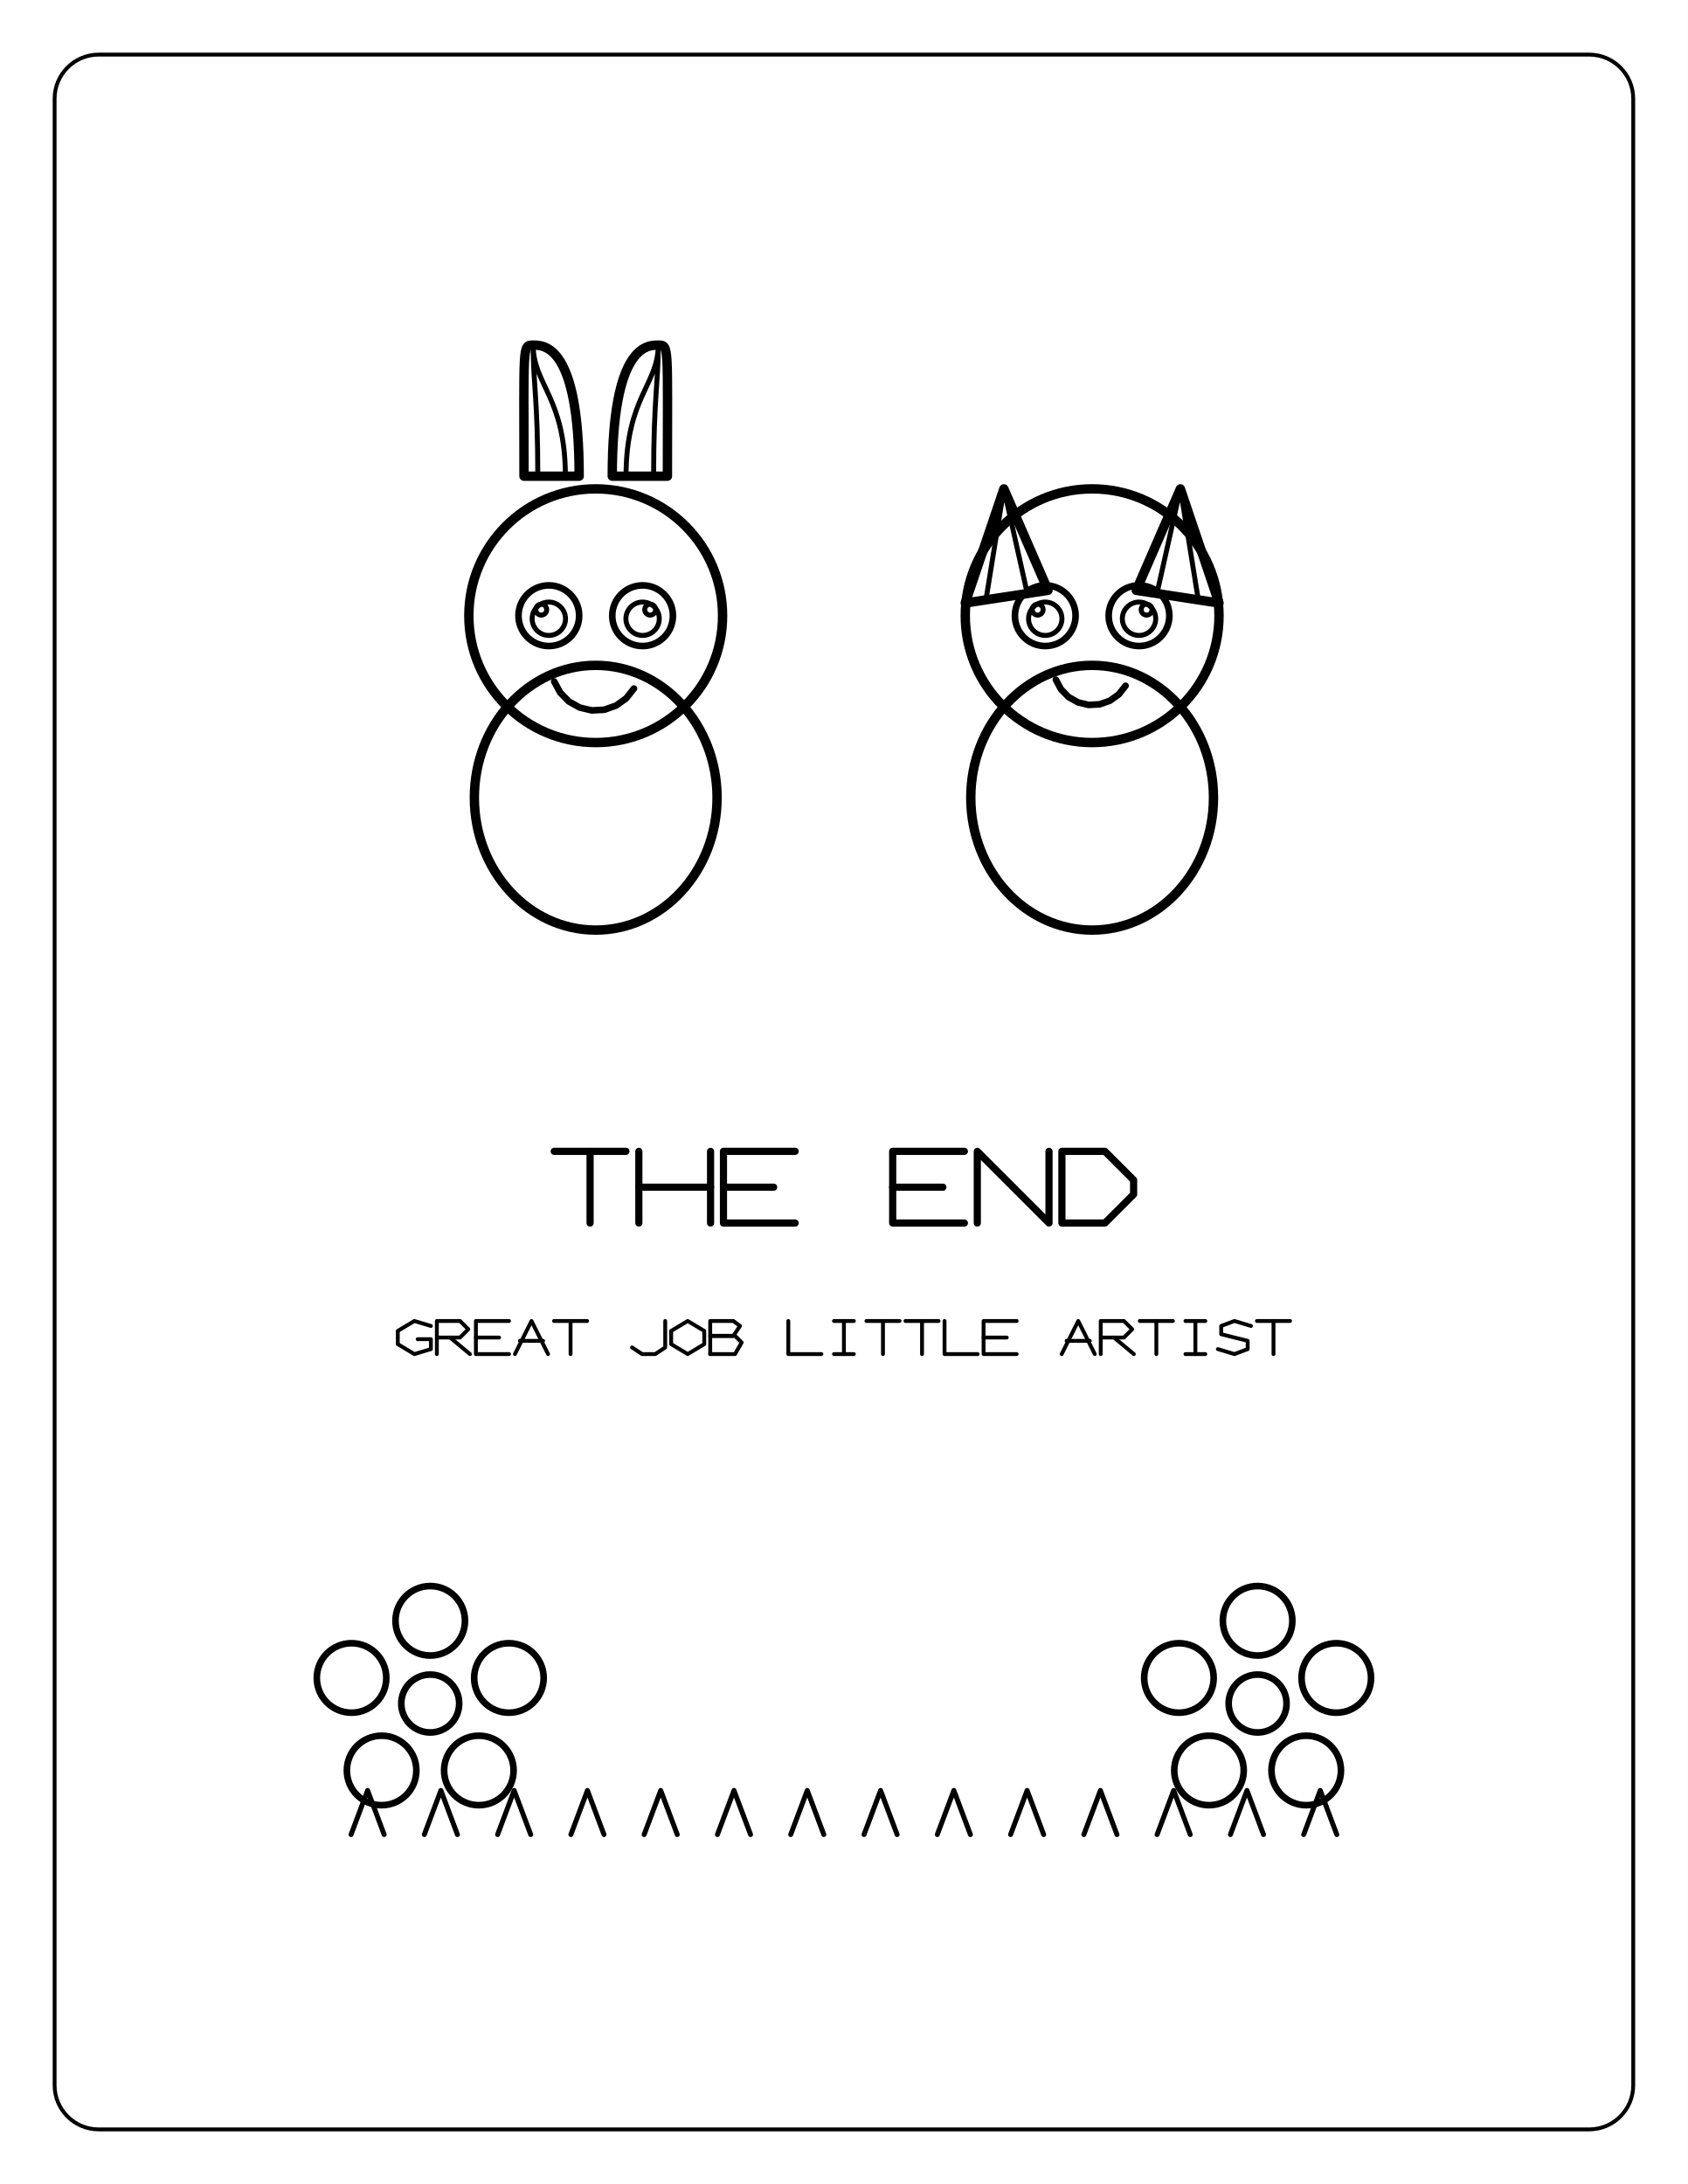
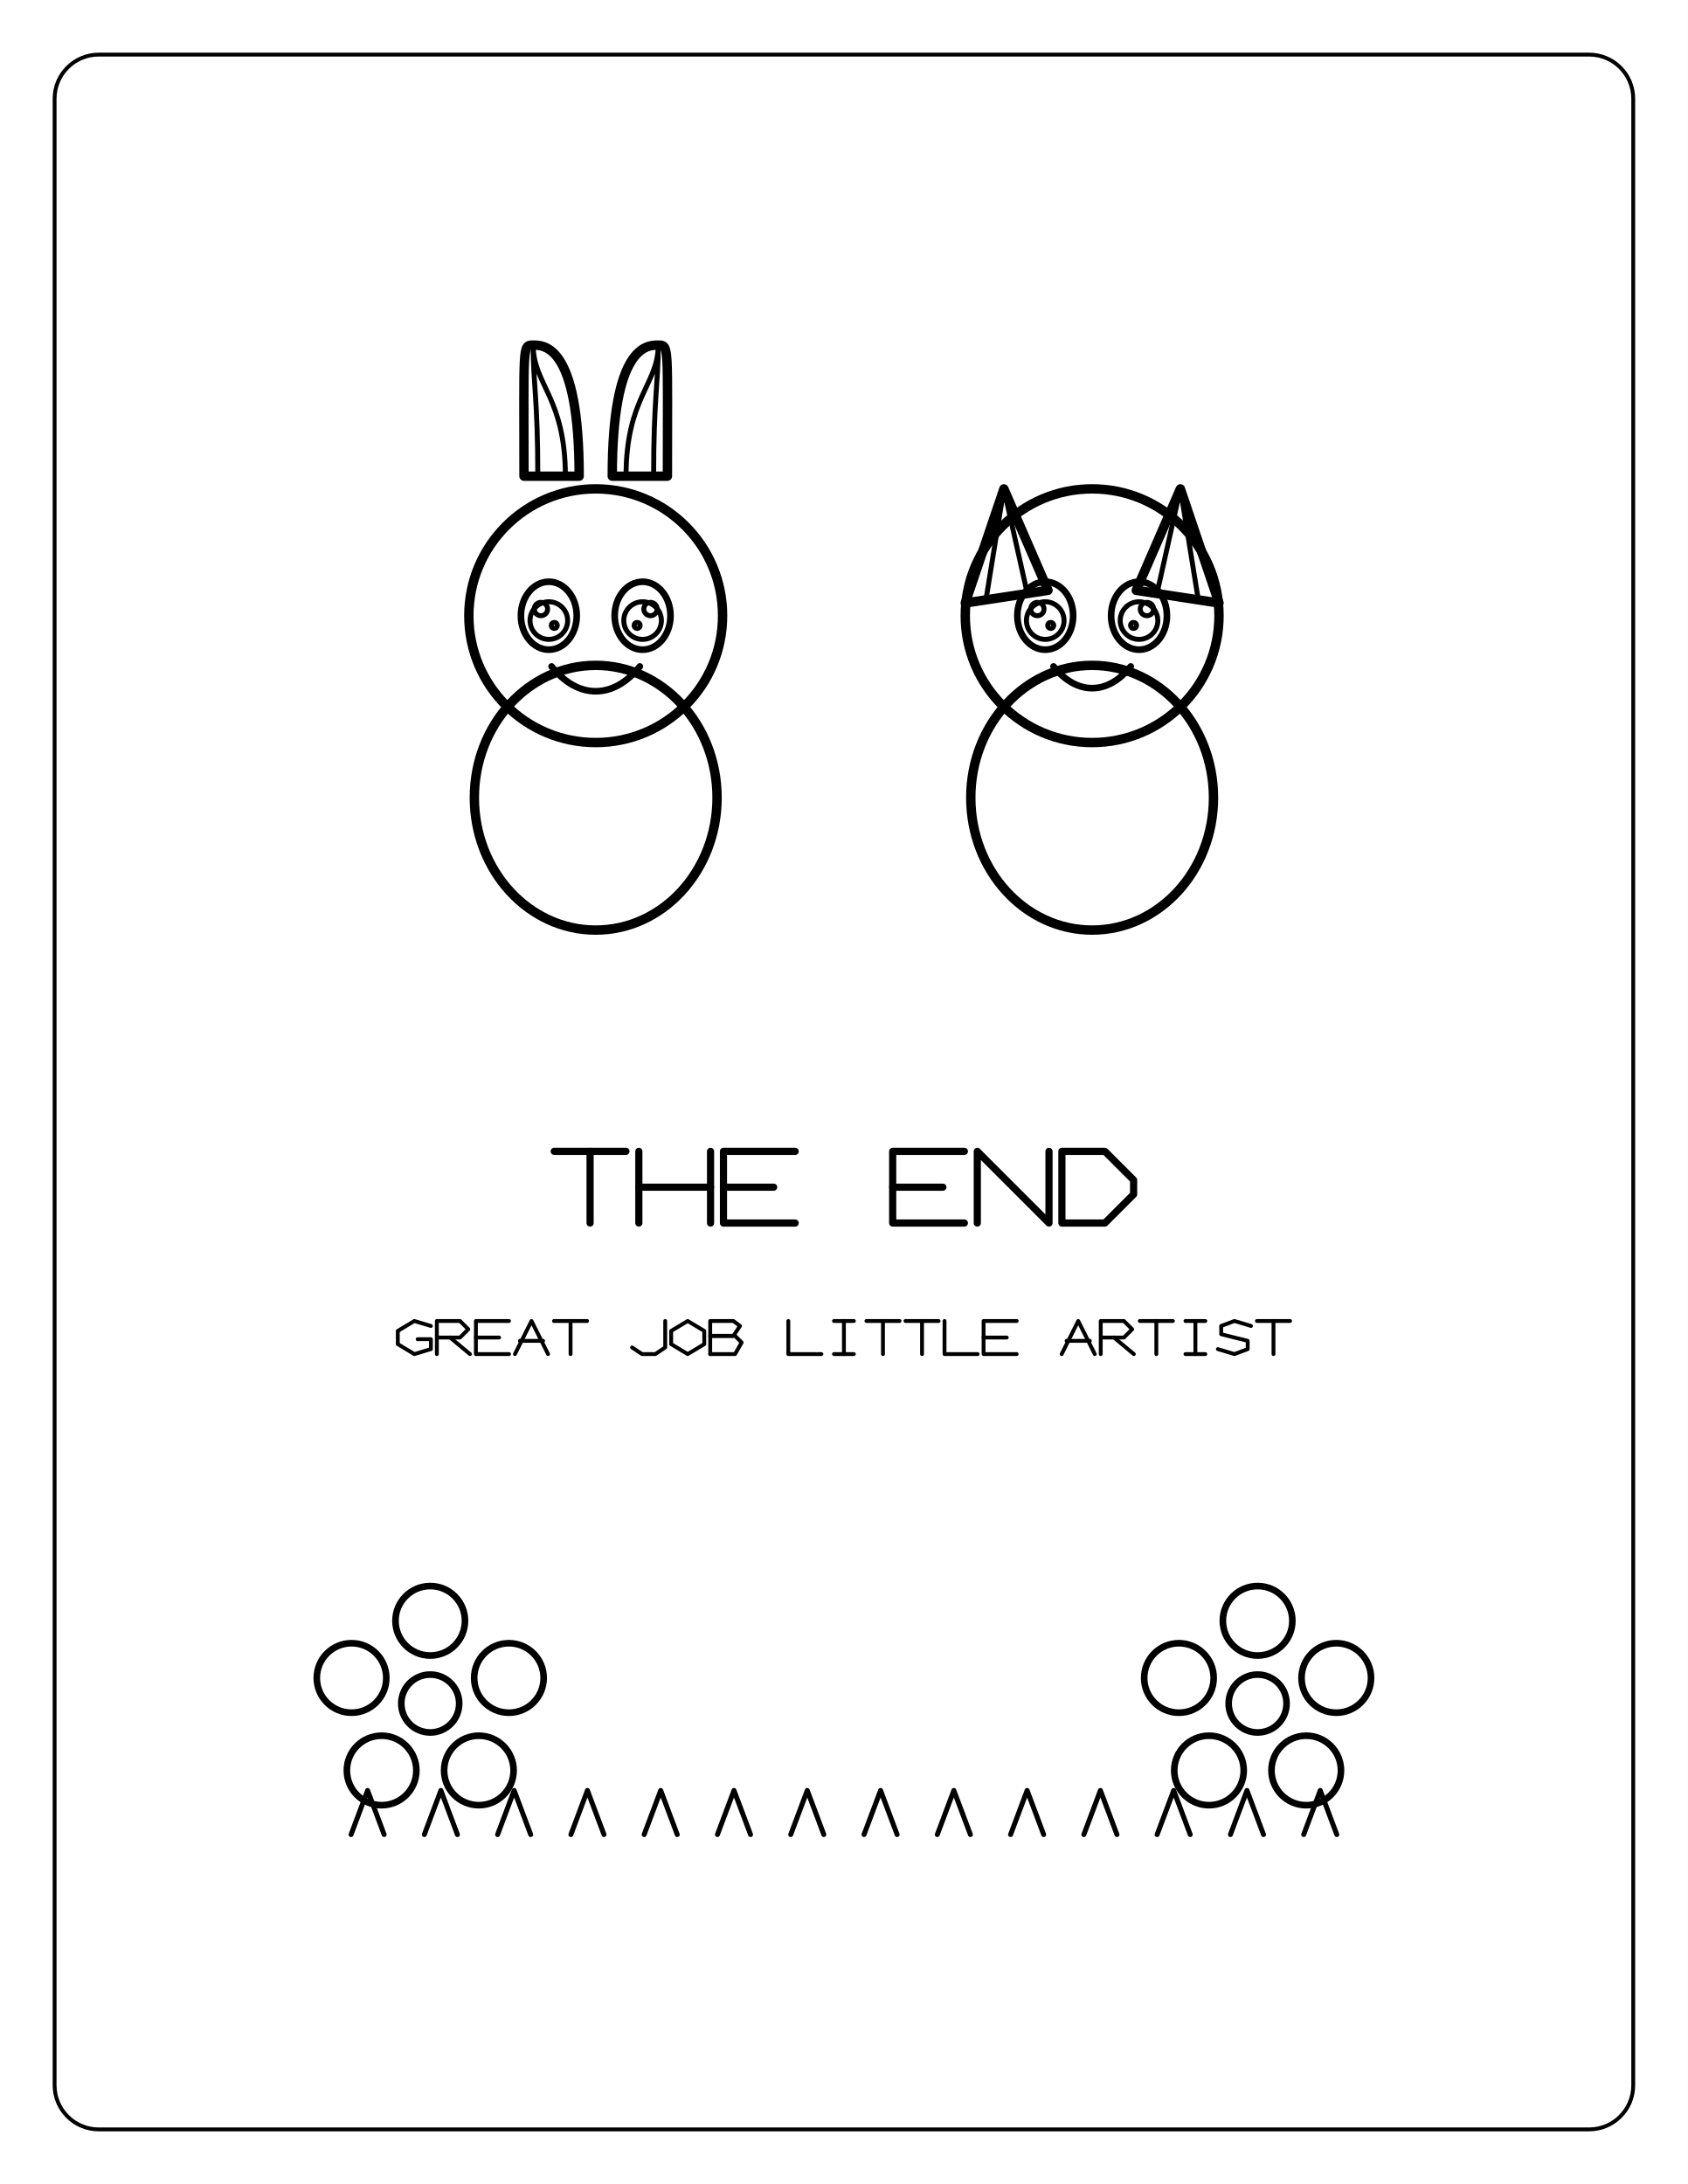
<svg xmlns="http://www.w3.org/2000/svg" width="612" height="792" viewBox="0 0 612 792">
  <rect x="0" y="0" width="612" height="792" fill="white" />
  <path d="M 35.8 19.8 L 576.2 19.8 C 585.04 19.8 592.2 26.96 592.2 35.8 L 592.2 756.2 C 592.2 765.04 585.04 772.2 576.2 772.2 L 35.8 772.2 C 26.96 772.2 19.8 765.04 19.8 756.2 L 19.8 35.8 C 19.8 26.96 26.96 19.8 35.8 19.8 Z" fill="none" stroke="black" stroke-width="1.4" stroke-linecap="round" stroke-linejoin="round" />
  <path d="M 262 223.28 C 262 248.69 241.41 269.28 216 269.28 C 190.59 269.28 170 248.69 170 223.28 C 170 197.87 190.59 177.28 216 177.28 C 241.41 177.28 262 197.87 262 223.28 Z" fill="none" stroke="black" stroke-width="3.4" stroke-linecap="round" stroke-linejoin="round" />
  <path d="M 190 172.68 C 190 125.15 189.32 125.15 193.32 125.15 C 197.32 125.15 210 125.15 210 172.68 Z" fill="none" stroke="black" stroke-width="3.4" stroke-linecap="round" stroke-linejoin="round" />
  <path d="M 195 172.68 C 195 144.16 193.32 139.41 193.32 125.15 C 193.32 139.41 205 144.16 205 172.68" fill="none" stroke="black" stroke-width="1.8" stroke-linecap="round" stroke-linejoin="round" />
  <path d="M 222 172.68 C 222 125.15 234.68 125.15 238.68 125.15 C 242.68 125.15 242 125.15 242 172.68 Z" fill="none" stroke="black" stroke-width="3.4" stroke-linecap="round" stroke-linejoin="round" />
  <path d="M 227 172.68 C 227 144.16 238.68 139.41 238.68 125.15 C 238.68 139.41 237 144.16 237 172.68" fill="none" stroke="black" stroke-width="1.8" stroke-linecap="round" stroke-linejoin="round" />
-   <path d="M 210 223.28 C 210 229.36 205.08 234.28 199 234.28 C 192.92 234.28 188 229.36 188 223.28 C 188 217.2 192.92 212.28 199 212.28 C 205.08 212.28 210 217.2 210 223.28 Z" fill="none" stroke="black" stroke-width="2.4" stroke-linecap="round" stroke-linejoin="round" />
-   <path d="M 205.05 224.38 C 205.05 227.72 202.34 230.43 199 230.43 C 195.66 230.43 192.95 227.72 192.95 224.38 C 192.95 221.04 195.66 218.33 199 218.33 C 202.34 218.33 205.05 221.04 205.05 224.38 Z" fill="none" stroke="black" stroke-width="1.8" stroke-linecap="round" stroke-linejoin="round" />
-   <path d="M 198.23 221.08 C 198.23 222.17 197.34 223.06 196.25 223.06 C 195.16 223.06 194.27 222.17 194.27 221.08 C 194.27 219.99 195.16 219.1 196.25 219.1 C 197.34 219.1 198.23 219.99 198.23 221.08 Z" fill="none" stroke="black" stroke-width="1.8" stroke-linecap="round" stroke-linejoin="round" />
-   <path d="M 244 223.28 C 244 229.36 239.08 234.28 233 234.28 C 226.92 234.28 222 229.36 222 223.28 C 222 217.2 226.92 212.28 233 212.28 C 239.08 212.28 244 217.2 244 223.28 Z" fill="none" stroke="black" stroke-width="2.4" stroke-linecap="round" stroke-linejoin="round" />
-   <path d="M 239.05 224.38 C 239.05 227.72 236.34 230.43 233 230.43 C 229.66 230.43 226.95 227.72 226.95 224.38 C 226.95 221.04 229.66 218.33 233 218.33 C 236.34 218.33 239.05 221.04 239.05 224.38 Z" fill="none" stroke="black" stroke-width="1.8" stroke-linecap="round" stroke-linejoin="round" />
-   <path d="M 237.73 221.08 C 237.73 222.17 236.84 223.06 235.75 223.06 C 234.66 223.06 233.77 222.17 233.77 221.08 C 233.77 219.99 234.66 219.1 235.75 219.1 C 236.84 219.1 237.73 219.99 237.73 221.08 Z" fill="none" stroke="black" stroke-width="1.8" stroke-linecap="round" stroke-linejoin="round" />
-   <path d="M 229.86 249.68 L 227.06 253.24 L 223.39 255.87 L 219.12 257.37 L 214.61 257.62 L 210.2 256.59 L 206.26 254.37 L 203.1 251.14 L 200.96 247.15" fill="none" stroke="black" stroke-width="2.4" stroke-linecap="round" stroke-linejoin="round" />
+   <path d="M 209.12 223.28 C 209.12 230.08 204.59 235.6 199 235.6 C 193.41 235.6 188.88 230.08 188.88 223.28 C 188.88 216.48 193.41 210.96 199 210.96 C 204.59 210.96 209.12 216.48 209.12 223.28 Z" fill="none" stroke="black" stroke-width="2.4" stroke-linecap="round" stroke-linejoin="round" />
+   <path d="M 205.82 225.04 C 205.82 228.81 202.77 231.86 199 231.86 C 195.23 231.86 192.18 228.81 192.18 225.04 C 192.18 221.27 195.23 218.22 199 218.22 C 202.77 218.22 205.82 221.27 205.82 225.04 Z" fill="none" stroke="black" stroke-width="1.8" stroke-linecap="round" stroke-linejoin="round" />
+   <path d="M 198.56 220.86 C 198.56 222.2 197.48 223.28 196.14 223.28 C 194.8 223.28 193.72 222.2 193.72 220.86 C 193.72 219.52 194.8 218.44 196.14 218.44 C 197.48 218.44 198.56 219.52 198.56 220.86 Z" fill="none" stroke="black" stroke-width="1.8" stroke-linecap="round" stroke-linejoin="round" />
+   <path d="M 202.08 226.8 C 202.08 227.41 201.59 227.9 200.98 227.9 C 200.37 227.9 199.88 227.41 199.88 226.8 C 199.88 226.19 200.37 225.7 200.98 225.7 C 201.59 225.7 202.08 226.19 202.08 226.8 Z" fill="none" stroke="black" stroke-width="1.8" stroke-linecap="round" stroke-linejoin="round" />
+   <path d="M 243.12 223.28 C 243.12 230.08 238.59 235.6 233 235.6 C 227.41 235.6 222.88 230.08 222.88 223.28 C 222.88 216.48 227.41 210.96 233 210.96 C 238.59 210.96 243.12 216.48 243.12 223.28 Z" fill="none" stroke="black" stroke-width="2.4" stroke-linecap="round" stroke-linejoin="round" />
+   <path d="M 239.82 225.04 C 239.82 228.81 236.77 231.86 233 231.86 C 229.23 231.86 226.18 228.81 226.18 225.04 C 226.18 221.27 229.23 218.22 233 218.22 C 236.77 218.22 239.82 221.27 239.82 225.04 Z" fill="none" stroke="black" stroke-width="1.8" stroke-linecap="round" stroke-linejoin="round" />
+   <path d="M 238.28 220.86 C 238.28 222.2 237.2 223.28 235.86 223.28 C 234.52 223.28 233.44 222.2 233.44 220.86 C 233.44 219.52 234.52 218.44 235.86 218.44 C 237.2 218.44 238.28 219.52 238.28 220.86 Z" fill="none" stroke="black" stroke-width="1.8" stroke-linecap="round" stroke-linejoin="round" />
+   <path d="M 232.12 226.8 C 232.12 227.41 231.63 227.9 231.02 227.9 C 230.41 227.9 229.92 227.41 229.92 226.8 C 229.92 226.19 230.41 225.7 231.02 225.7 C 231.63 225.7 232.12 226.19 232.12 226.8 Z" fill="none" stroke="black" stroke-width="1.8" stroke-linecap="round" stroke-linejoin="round" />
+   <path d="M 200 241.68 C 209.6 253.68 222.4 253.68 232 241.68" fill="none" stroke="black" stroke-width="2.4" stroke-linecap="round" stroke-linejoin="round" />
  <path d="M 260 289.28 C 260 315.79 240.3 337.28 216 337.28 C 191.7 337.28 172 315.79 172 289.28 C 172 262.77 191.7 241.28 216 241.28 C 240.3 241.28 260 262.77 260 289.28 Z" fill="none" stroke="black" stroke-width="3.4" stroke-linecap="round" stroke-linejoin="round" />
  <path d="M 442 223.28 C 442 248.69 421.41 269.28 396 269.28 C 370.59 269.28 350 248.69 350 223.28 C 350 197.87 370.59 177.28 396 177.28 C 421.41 177.28 442 197.87 442 223.28 Z" fill="none" stroke="black" stroke-width="3.4" stroke-linecap="round" stroke-linejoin="round" />
  <path d="M 350 218.68 L 364 177.28 L 380 214.08 Z" fill="none" stroke="black" stroke-width="3.4" stroke-linecap="round" stroke-linejoin="round" />
  <path d="M 357.5 217.53 L 364 177.28 L 372.5 215.23" fill="none" stroke="black" stroke-width="1.8" stroke-linecap="round" stroke-linejoin="round" />
  <path d="M 412 214.08 L 428 177.28 L 442 218.68 Z" fill="none" stroke="black" stroke-width="3.4" stroke-linecap="round" stroke-linejoin="round" />
  <path d="M 419.5 215.23 L 428 177.28 L 434.5 217.53" fill="none" stroke="black" stroke-width="1.8" stroke-linecap="round" stroke-linejoin="round" />
-   <path d="M 390 223.28 C 390 229.36 385.08 234.28 379 234.28 C 372.92 234.28 368 229.36 368 223.28 C 368 217.2 372.92 212.28 379 212.28 C 385.08 212.28 390 217.2 390 223.28 Z" fill="none" stroke="black" stroke-width="2.4" stroke-linecap="round" stroke-linejoin="round" />
-   <path d="M 385.05 224.38 C 385.05 227.72 382.34 230.43 379 230.43 C 375.66 230.43 372.95 227.72 372.95 224.38 C 372.95 221.04 375.66 218.33 379 218.33 C 382.34 218.33 385.05 221.04 385.05 224.38 Z" fill="none" stroke="black" stroke-width="1.8" stroke-linecap="round" stroke-linejoin="round" />
-   <path d="M 378.23 221.08 C 378.23 222.17 377.34 223.06 376.25 223.06 C 375.16 223.06 374.27 222.17 374.27 221.08 C 374.27 219.99 375.16 219.1 376.25 219.1 C 377.34 219.1 378.23 219.99 378.23 221.08 Z" fill="none" stroke="black" stroke-width="1.8" stroke-linecap="round" stroke-linejoin="round" />
-   <path d="M 424 223.28 C 424 229.36 419.08 234.28 413 234.28 C 406.92 234.28 402 229.36 402 223.28 C 402 217.2 406.92 212.28 413 212.28 C 419.08 212.28 424 217.2 424 223.28 Z" fill="none" stroke="black" stroke-width="2.4" stroke-linecap="round" stroke-linejoin="round" />
-   <path d="M 419.05 224.38 C 419.05 227.72 416.34 230.43 413 230.43 C 409.66 230.43 406.95 227.72 406.95 224.38 C 406.95 221.04 409.66 218.33 413 218.33 C 416.34 218.33 419.05 221.04 419.05 224.38 Z" fill="none" stroke="black" stroke-width="1.8" stroke-linecap="round" stroke-linejoin="round" />
-   <path d="M 417.73 221.08 C 417.73 222.17 416.84 223.06 415.75 223.06 C 414.66 223.06 413.77 222.17 413.77 221.08 C 413.77 219.99 414.66 219.1 415.75 219.1 C 416.84 219.1 417.73 219.99 417.73 221.08 Z" fill="none" stroke="black" stroke-width="1.8" stroke-linecap="round" stroke-linejoin="round" />
-   <path d="M 408.12 248.68 L 405.68 251.79 L 402.46 254.1 L 398.73 255.41 L 394.78 255.63 L 390.93 254.73 L 387.48 252.79 L 384.71 249.96 L 382.84 246.47" fill="none" stroke="black" stroke-width="2.4" stroke-linecap="round" stroke-linejoin="round" />
+   <path d="M 389.12 223.28 C 389.12 230.08 384.59 235.6 379 235.6 C 373.41 235.6 368.88 230.08 368.88 223.28 C 368.88 216.48 373.41 210.96 379 210.96 C 384.59 210.96 389.12 216.48 389.12 223.28 Z" fill="none" stroke="black" stroke-width="2.4" stroke-linecap="round" stroke-linejoin="round" />
+   <path d="M 385.82 225.04 C 385.82 228.81 382.77 231.86 379 231.86 C 375.23 231.86 372.18 228.81 372.18 225.04 C 372.18 221.27 375.23 218.22 379 218.22 C 382.77 218.22 385.82 221.27 385.82 225.04 Z" fill="none" stroke="black" stroke-width="1.8" stroke-linecap="round" stroke-linejoin="round" />
+   <path d="M 378.56 220.86 C 378.56 222.2 377.48 223.28 376.14 223.28 C 374.8 223.28 373.72 222.2 373.72 220.86 C 373.72 219.52 374.8 218.44 376.14 218.44 C 377.48 218.44 378.56 219.52 378.56 220.86 Z" fill="none" stroke="black" stroke-width="1.8" stroke-linecap="round" stroke-linejoin="round" />
+   <path d="M 382.08 226.8 C 382.08 227.41 381.59 227.9 380.98 227.9 C 380.37 227.9 379.88 227.41 379.88 226.8 C 379.88 226.19 380.37 225.7 380.98 225.7 C 381.59 225.7 382.08 226.19 382.08 226.8 Z" fill="none" stroke="black" stroke-width="1.8" stroke-linecap="round" stroke-linejoin="round" />
+   <path d="M 423.12 223.28 C 423.12 230.08 418.59 235.6 413 235.6 C 407.41 235.6 402.88 230.08 402.88 223.28 C 402.88 216.48 407.41 210.96 413 210.96 C 418.59 210.96 423.12 216.48 423.12 223.28 Z" fill="none" stroke="black" stroke-width="2.4" stroke-linecap="round" stroke-linejoin="round" />
+   <path d="M 419.82 225.04 C 419.82 228.81 416.77 231.86 413 231.86 C 409.23 231.86 406.18 228.81 406.18 225.04 C 406.18 221.27 409.23 218.22 413 218.22 C 416.77 218.22 419.82 221.27 419.82 225.04 Z" fill="none" stroke="black" stroke-width="1.8" stroke-linecap="round" stroke-linejoin="round" />
+   <path d="M 418.28 220.86 C 418.28 222.2 417.2 223.28 415.86 223.28 C 414.52 223.28 413.44 222.2 413.44 220.86 C 413.44 219.52 414.52 218.44 415.86 218.44 C 417.2 218.44 418.28 219.52 418.28 220.86 Z" fill="none" stroke="black" stroke-width="1.8" stroke-linecap="round" stroke-linejoin="round" />
+   <path d="M 412.12 226.8 C 412.12 227.41 411.63 227.9 411.02 227.9 C 410.41 227.9 409.92 227.41 409.92 226.8 C 409.92 226.19 410.41 225.7 411.02 225.7 C 411.63 225.7 412.12 226.19 412.12 226.8 Z" fill="none" stroke="black" stroke-width="1.8" stroke-linecap="round" stroke-linejoin="round" />
+   <path d="M 382 241.68 C 390.4 252.18 401.6 252.18 410 241.68" fill="none" stroke="black" stroke-width="2.4" stroke-linecap="round" stroke-linejoin="round" />
  <path d="M 440 289.28 C 440 315.79 420.3 337.28 396 337.28 C 371.7 337.28 352 315.79 352 289.28 C 352 262.77 371.7 241.28 396 241.28 C 420.3 241.28 440 262.77 440 289.28 Z" fill="none" stroke="black" stroke-width="3.4" stroke-linecap="round" stroke-linejoin="round" />
  <path d="M 200.96 417.52 L 226.96 417.52" fill="none" stroke="black" stroke-width="2.6" stroke-linecap="round" stroke-linejoin="round" />
  <path d="M 213.96 417.52 L 213.96 443.52" fill="none" stroke="black" stroke-width="2.6" stroke-linecap="round" stroke-linejoin="round" />
  <path d="M 231.64 443.52 L 231.64 417.52" fill="none" stroke="black" stroke-width="2.6" stroke-linecap="round" stroke-linejoin="round" />
  <path d="M 257.64 443.52 L 257.64 417.52" fill="none" stroke="black" stroke-width="2.6" stroke-linecap="round" stroke-linejoin="round" />
  <path d="M 231.64 430.52 L 257.64 430.52" fill="none" stroke="black" stroke-width="2.6" stroke-linecap="round" stroke-linejoin="round" />
  <path d="M 288.32 417.52 L 262.32 417.52 L 262.32 443.52 L 288.32 443.52" fill="none" stroke="black" stroke-width="2.6" stroke-linecap="round" stroke-linejoin="round" />
  <path d="M 262.32 430.52 L 280.52 430.52" fill="none" stroke="black" stroke-width="2.6" stroke-linecap="round" stroke-linejoin="round" />
  <path d="M 349.68 417.52 L 323.68 417.52 L 323.68 443.52 L 349.68 443.52" fill="none" stroke="black" stroke-width="2.6" stroke-linecap="round" stroke-linejoin="round" />
  <path d="M 323.68 430.52 L 341.88 430.52" fill="none" stroke="black" stroke-width="2.6" stroke-linecap="round" stroke-linejoin="round" />
  <path d="M 354.36 443.52 L 354.36 417.52 L 380.36 443.52 L 380.36 417.52" fill="none" stroke="black" stroke-width="2.6" stroke-linecap="round" stroke-linejoin="round" />
  <path d="M 385.04 443.52 L 385.04 417.52 L 400.64 417.52 L 411.04 427.92 L 411.04 433.12 L 400.64 443.52 L 385.04 443.52" fill="none" stroke="black" stroke-width="2.6" stroke-linecap="round" stroke-linejoin="round" />
  <path d="M 156.24 480.84 L 150.24 479.04 L 144.24 482.64 L 144.24 487.44 L 150.24 491.04 L 156.24 489.24 L 156.24 485.64 L 151.44 485.64" fill="none" stroke="black" stroke-width="1.4" stroke-linecap="round" stroke-linejoin="round" />
  <path d="M 158.4 491.04 L 158.4 479.04 L 166.8 479.04 L 169.8 482.04 L 166.8 485.04 L 158.4 485.04" fill="none" stroke="black" stroke-width="1.4" stroke-linecap="round" stroke-linejoin="round" />
  <path d="M 163.2 485.04 L 170.4 491.04" fill="none" stroke="black" stroke-width="1.4" stroke-linecap="round" stroke-linejoin="round" />
  <path d="M 184.56 479.04 L 172.56 479.04 L 172.56 491.04 L 184.56 491.04" fill="none" stroke="black" stroke-width="1.4" stroke-linecap="round" stroke-linejoin="round" />
  <path d="M 172.56 485.04 L 180.96 485.04" fill="none" stroke="black" stroke-width="1.4" stroke-linecap="round" stroke-linejoin="round" />
  <path d="M 186.72 491.04 L 192.72 479.04 L 198.72 491.04" fill="none" stroke="black" stroke-width="1.4" stroke-linecap="round" stroke-linejoin="round" />
  <path d="M 188.52 486.24 L 196.92 486.24" fill="none" stroke="black" stroke-width="1.4" stroke-linecap="round" stroke-linejoin="round" />
  <path d="M 200.88 479.04 L 212.88 479.04" fill="none" stroke="black" stroke-width="1.4" stroke-linecap="round" stroke-linejoin="round" />
  <path d="M 206.88 479.04 L 206.88 491.04" fill="none" stroke="black" stroke-width="1.4" stroke-linecap="round" stroke-linejoin="round" />
  <path d="M 241.2 479.04 L 241.2 488.64 L 237.6 491.04 L 232.8 491.04 L 229.2 488.64" fill="none" stroke="black" stroke-width="1.4" stroke-linecap="round" stroke-linejoin="round" />
  <path d="M 249.36 479.04 L 243.36 482.64 L 243.36 487.44 L 249.36 491.04 L 255.36 487.44 L 255.36 482.64 L 249.36 479.04" fill="none" stroke="black" stroke-width="1.4" stroke-linecap="round" stroke-linejoin="round" />
  <path d="M 257.52 491.04 L 257.52 479.04 L 265.92 479.04 L 268.32 480.84 L 265.92 484.44 L 257.52 484.44" fill="none" stroke="black" stroke-width="1.4" stroke-linecap="round" stroke-linejoin="round" />
  <path d="M 257.52 484.44 L 266.52 484.44 L 268.92 486.84 L 266.52 491.04 L 257.52 491.04" fill="none" stroke="black" stroke-width="1.4" stroke-linecap="round" stroke-linejoin="round" />
  <path d="M 285.84 479.04 L 285.84 491.04 L 297.84 491.04" fill="none" stroke="black" stroke-width="1.4" stroke-linecap="round" stroke-linejoin="round" />
  <path d="M 306 491.04 L 306 479.04" fill="none" stroke="black" stroke-width="1.4" stroke-linecap="round" stroke-linejoin="round" />
  <path d="M 302.4 479.04 L 309.6 479.04" fill="none" stroke="black" stroke-width="1.4" stroke-linecap="round" stroke-linejoin="round" />
  <path d="M 302.4 491.04 L 309.6 491.04" fill="none" stroke="black" stroke-width="1.4" stroke-linecap="round" stroke-linejoin="round" />
  <path d="M 314.16 479.04 L 326.16 479.04" fill="none" stroke="black" stroke-width="1.4" stroke-linecap="round" stroke-linejoin="round" />
  <path d="M 320.16 479.04 L 320.16 491.04" fill="none" stroke="black" stroke-width="1.4" stroke-linecap="round" stroke-linejoin="round" />
  <path d="M 328.32 479.04 L 340.32 479.04" fill="none" stroke="black" stroke-width="1.4" stroke-linecap="round" stroke-linejoin="round" />
  <path d="M 334.32 479.04 L 334.32 491.04" fill="none" stroke="black" stroke-width="1.4" stroke-linecap="round" stroke-linejoin="round" />
  <path d="M 342.48 479.04 L 342.48 491.04 L 354.48 491.04" fill="none" stroke="black" stroke-width="1.4" stroke-linecap="round" stroke-linejoin="round" />
  <path d="M 368.64 479.04 L 356.64 479.04 L 356.64 491.04 L 368.64 491.04" fill="none" stroke="black" stroke-width="1.4" stroke-linecap="round" stroke-linejoin="round" />
  <path d="M 356.64 485.04 L 365.04 485.04" fill="none" stroke="black" stroke-width="1.4" stroke-linecap="round" stroke-linejoin="round" />
  <path d="M 384.96 491.04 L 390.96 479.04 L 396.96 491.04" fill="none" stroke="black" stroke-width="1.4" stroke-linecap="round" stroke-linejoin="round" />
  <path d="M 386.76 486.24 L 395.16 486.24" fill="none" stroke="black" stroke-width="1.4" stroke-linecap="round" stroke-linejoin="round" />
  <path d="M 399.12 491.04 L 399.12 479.04 L 407.52 479.04 L 410.52 482.04 L 407.52 485.04 L 399.12 485.04" fill="none" stroke="black" stroke-width="1.4" stroke-linecap="round" stroke-linejoin="round" />
  <path d="M 403.92 485.04 L 411.12 491.04" fill="none" stroke="black" stroke-width="1.4" stroke-linecap="round" stroke-linejoin="round" />
  <path d="M 413.28 479.04 L 425.28 479.04" fill="none" stroke="black" stroke-width="1.4" stroke-linecap="round" stroke-linejoin="round" />
  <path d="M 419.28 479.04 L 419.28 491.04" fill="none" stroke="black" stroke-width="1.4" stroke-linecap="round" stroke-linejoin="round" />
  <path d="M 433.44 491.04 L 433.44 479.04" fill="none" stroke="black" stroke-width="1.4" stroke-linecap="round" stroke-linejoin="round" />
  <path d="M 429.84 479.04 L 437.04 479.04" fill="none" stroke="black" stroke-width="1.4" stroke-linecap="round" stroke-linejoin="round" />
  <path d="M 429.84 491.04 L 437.04 491.04" fill="none" stroke="black" stroke-width="1.4" stroke-linecap="round" stroke-linejoin="round" />
  <path d="M 453.6 480.84 L 447.6 479.04 L 442.8 480.84 L 442.8 483.84 L 452.4 486.24 L 452.4 489.24 L 447.6 491.04 L 441.6 489.24" fill="none" stroke="black" stroke-width="1.4" stroke-linecap="round" stroke-linejoin="round" />
  <path d="M 455.76 479.04 L 467.76 479.04" fill="none" stroke="black" stroke-width="1.4" stroke-linecap="round" stroke-linejoin="round" />
  <path d="M 461.76 479.04 L 461.76 491.04" fill="none" stroke="black" stroke-width="1.4" stroke-linecap="round" stroke-linejoin="round" />
  <path d="M 166.5 617.76 C 166.5 623.56 161.8 628.26 156 628.26 C 150.2 628.26 145.5 623.56 145.5 617.76 C 145.5 611.96 150.2 607.26 156 607.26 C 161.8 607.26 166.5 611.96 166.5 617.76 Z" fill="none" stroke="black" stroke-width="2.4" stroke-linecap="round" stroke-linejoin="round" />
  <path d="M 168.6 587.76 C 168.6 594.72 162.96 600.36 156 600.36 C 149.04 600.36 143.4 594.72 143.4 587.76 C 143.4 580.8 149.04 575.16 156 575.16 C 162.96 575.16 168.6 580.8 168.6 587.76 Z" fill="none" stroke="black" stroke-width="2.4" stroke-linecap="round" stroke-linejoin="round" />
  <path d="M 197.13 608.49 C 197.13 615.45 191.49 621.09 184.53 621.09 C 177.57 621.09 171.93 615.45 171.93 608.49 C 171.93 601.53 177.57 595.89 184.53 595.89 C 191.49 595.89 197.13 601.53 197.13 608.49 Z" fill="none" stroke="black" stroke-width="2.4" stroke-linecap="round" stroke-linejoin="round" />
  <path d="M 186.23 642.03 C 186.23 648.99 180.59 654.63 173.63 654.63 C 166.67 654.63 161.03 648.99 161.03 642.03 C 161.03 635.07 166.67 629.43 173.63 629.43 C 180.59 629.43 186.23 635.07 186.23 642.03 Z" fill="none" stroke="black" stroke-width="2.4" stroke-linecap="round" stroke-linejoin="round" />
  <path d="M 150.97 642.03 C 150.97 648.99 145.33 654.63 138.37 654.63 C 131.41 654.63 125.77 648.99 125.77 642.03 C 125.77 635.07 131.41 629.43 138.37 629.43 C 145.33 629.43 150.97 635.07 150.97 642.03 Z" fill="none" stroke="black" stroke-width="2.4" stroke-linecap="round" stroke-linejoin="round" />
  <path d="M 140.07 608.49 C 140.07 615.45 134.43 621.09 127.47 621.09 C 120.51 621.09 114.87 615.45 114.87 608.49 C 114.87 601.53 120.51 595.89 127.47 595.89 C 134.43 595.89 140.07 601.53 140.07 608.49 Z" fill="none" stroke="black" stroke-width="2.4" stroke-linecap="round" stroke-linejoin="round" />
  <path d="M 466.5 617.76 C 466.5 623.56 461.8 628.26 456 628.26 C 450.2 628.26 445.5 623.56 445.5 617.76 C 445.5 611.96 450.2 607.26 456 607.26 C 461.8 607.26 466.5 611.96 466.5 617.76 Z" fill="none" stroke="black" stroke-width="2.4" stroke-linecap="round" stroke-linejoin="round" />
  <path d="M 468.6 587.76 C 468.6 594.72 462.96 600.36 456 600.36 C 449.04 600.36 443.4 594.72 443.4 587.76 C 443.4 580.8 449.04 575.16 456 575.16 C 462.96 575.16 468.6 580.8 468.6 587.76 Z" fill="none" stroke="black" stroke-width="2.4" stroke-linecap="round" stroke-linejoin="round" />
  <path d="M 497.13 608.49 C 497.13 615.45 491.49 621.09 484.53 621.09 C 477.57 621.09 471.93 615.45 471.93 608.49 C 471.93 601.53 477.57 595.89 484.53 595.89 C 491.49 595.89 497.13 601.53 497.13 608.49 Z" fill="none" stroke="black" stroke-width="2.4" stroke-linecap="round" stroke-linejoin="round" />
  <path d="M 486.23 642.03 C 486.23 648.99 480.59 654.63 473.63 654.63 C 466.67 654.63 461.03 648.99 461.03 642.03 C 461.03 635.07 466.67 629.43 473.63 629.43 C 480.59 629.43 486.23 635.07 486.23 642.03 Z" fill="none" stroke="black" stroke-width="2.4" stroke-linecap="round" stroke-linejoin="round" />
  <path d="M 450.97 642.03 C 450.97 648.99 445.33 654.63 438.37 654.63 C 431.41 654.63 425.77 648.99 425.77 642.03 C 425.77 635.07 431.41 629.43 438.37 629.43 C 445.33 629.43 450.97 635.07 450.97 642.03 Z" fill="none" stroke="black" stroke-width="2.4" stroke-linecap="round" stroke-linejoin="round" />
  <path d="M 440.07 608.49 C 440.07 615.45 434.43 621.09 427.47 621.09 C 420.51 621.09 414.87 615.45 414.87 608.49 C 414.87 601.53 420.51 595.89 427.47 595.89 C 434.43 595.89 440.07 601.53 440.07 608.49 Z" fill="none" stroke="black" stroke-width="2.4" stroke-linecap="round" stroke-linejoin="round" />
  <path d="M 127.29 665.28 L 133.29 649.28 L 139.29 665.28" fill="none" stroke="black" stroke-width="1.8" stroke-linecap="round" stroke-linejoin="round" />
  <path d="M 153.86 665.28 L 159.86 649.28 L 165.86 665.28" fill="none" stroke="black" stroke-width="1.8" stroke-linecap="round" stroke-linejoin="round" />
  <path d="M 180.43 665.28 L 186.43 649.28 L 192.43 665.28" fill="none" stroke="black" stroke-width="1.8" stroke-linecap="round" stroke-linejoin="round" />
  <path d="M 207 665.28 L 213 649.28 L 219 665.28" fill="none" stroke="black" stroke-width="1.8" stroke-linecap="round" stroke-linejoin="round" />
  <path d="M 233.57 665.28 L 239.57 649.28 L 245.57 665.28" fill="none" stroke="black" stroke-width="1.8" stroke-linecap="round" stroke-linejoin="round" />
  <path d="M 260.14 665.28 L 266.14 649.28 L 272.14 665.28" fill="none" stroke="black" stroke-width="1.8" stroke-linecap="round" stroke-linejoin="round" />
  <path d="M 286.71 665.28 L 292.71 649.28 L 298.71 665.28" fill="none" stroke="black" stroke-width="1.8" stroke-linecap="round" stroke-linejoin="round" />
  <path d="M 313.29 665.28 L 319.29 649.28 L 325.29 665.28" fill="none" stroke="black" stroke-width="1.8" stroke-linecap="round" stroke-linejoin="round" />
  <path d="M 339.86 665.28 L 345.86 649.28 L 351.86 665.28" fill="none" stroke="black" stroke-width="1.8" stroke-linecap="round" stroke-linejoin="round" />
  <path d="M 366.43 665.28 L 372.43 649.28 L 378.43 665.28" fill="none" stroke="black" stroke-width="1.8" stroke-linecap="round" stroke-linejoin="round" />
  <path d="M 393 665.28 L 399 649.28 L 405 665.28" fill="none" stroke="black" stroke-width="1.8" stroke-linecap="round" stroke-linejoin="round" />
  <path d="M 419.57 665.28 L 425.57 649.28 L 431.57 665.28" fill="none" stroke="black" stroke-width="1.8" stroke-linecap="round" stroke-linejoin="round" />
  <path d="M 446.14 665.28 L 452.14 649.28 L 458.14 665.28" fill="none" stroke="black" stroke-width="1.8" stroke-linecap="round" stroke-linejoin="round" />
  <path d="M 472.71 665.28 L 478.71 649.28 L 484.71 665.28" fill="none" stroke="black" stroke-width="1.8" stroke-linecap="round" stroke-linejoin="round" />
</svg>
